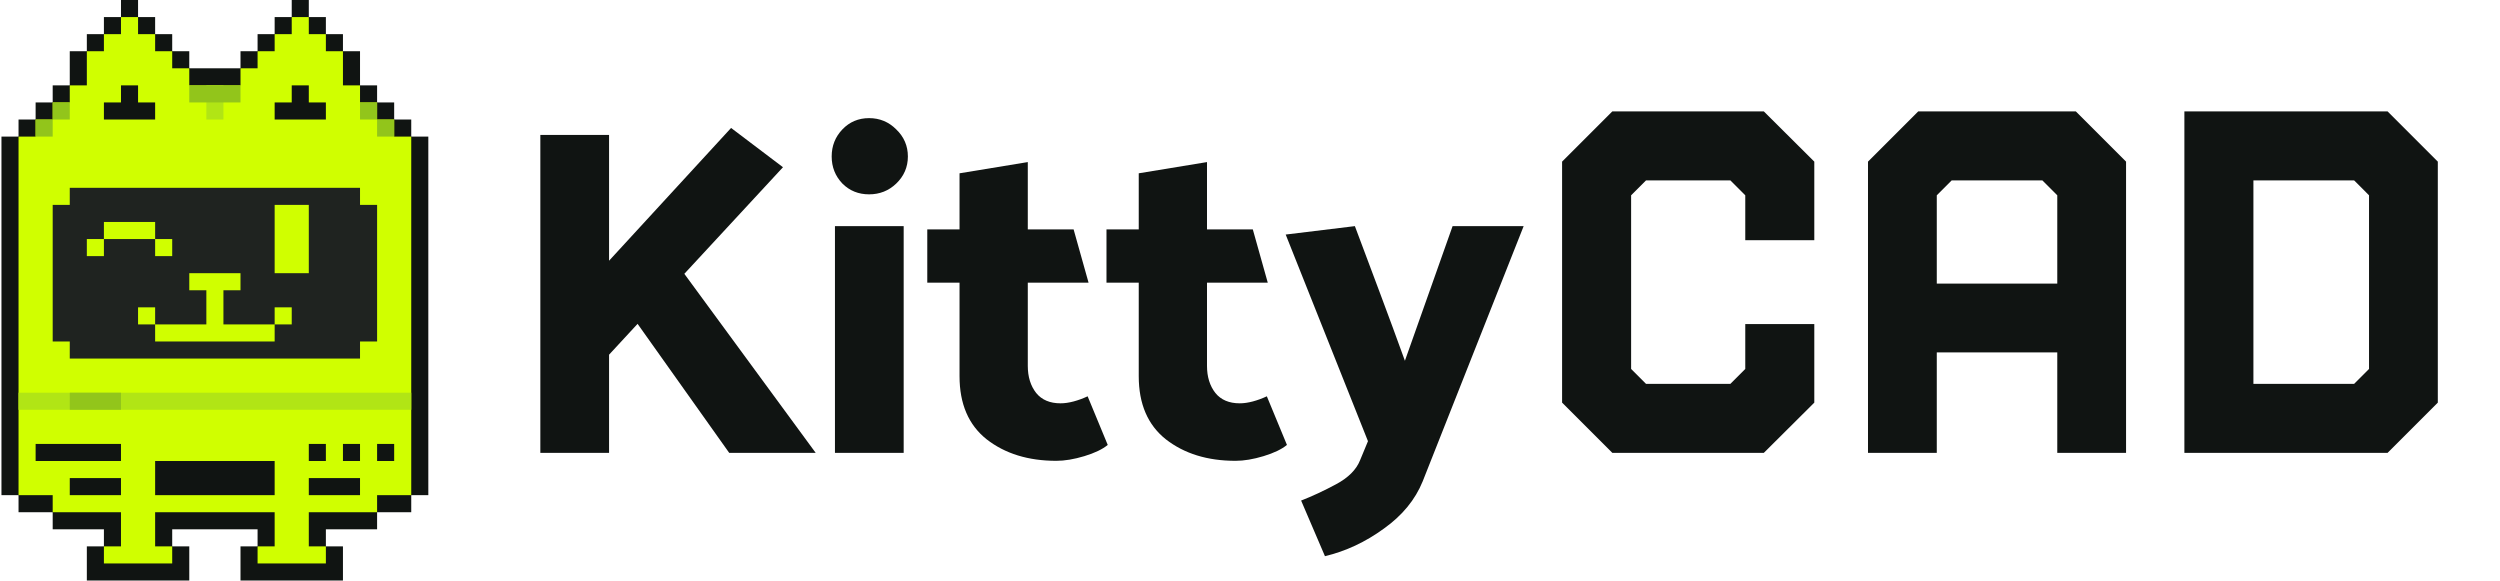
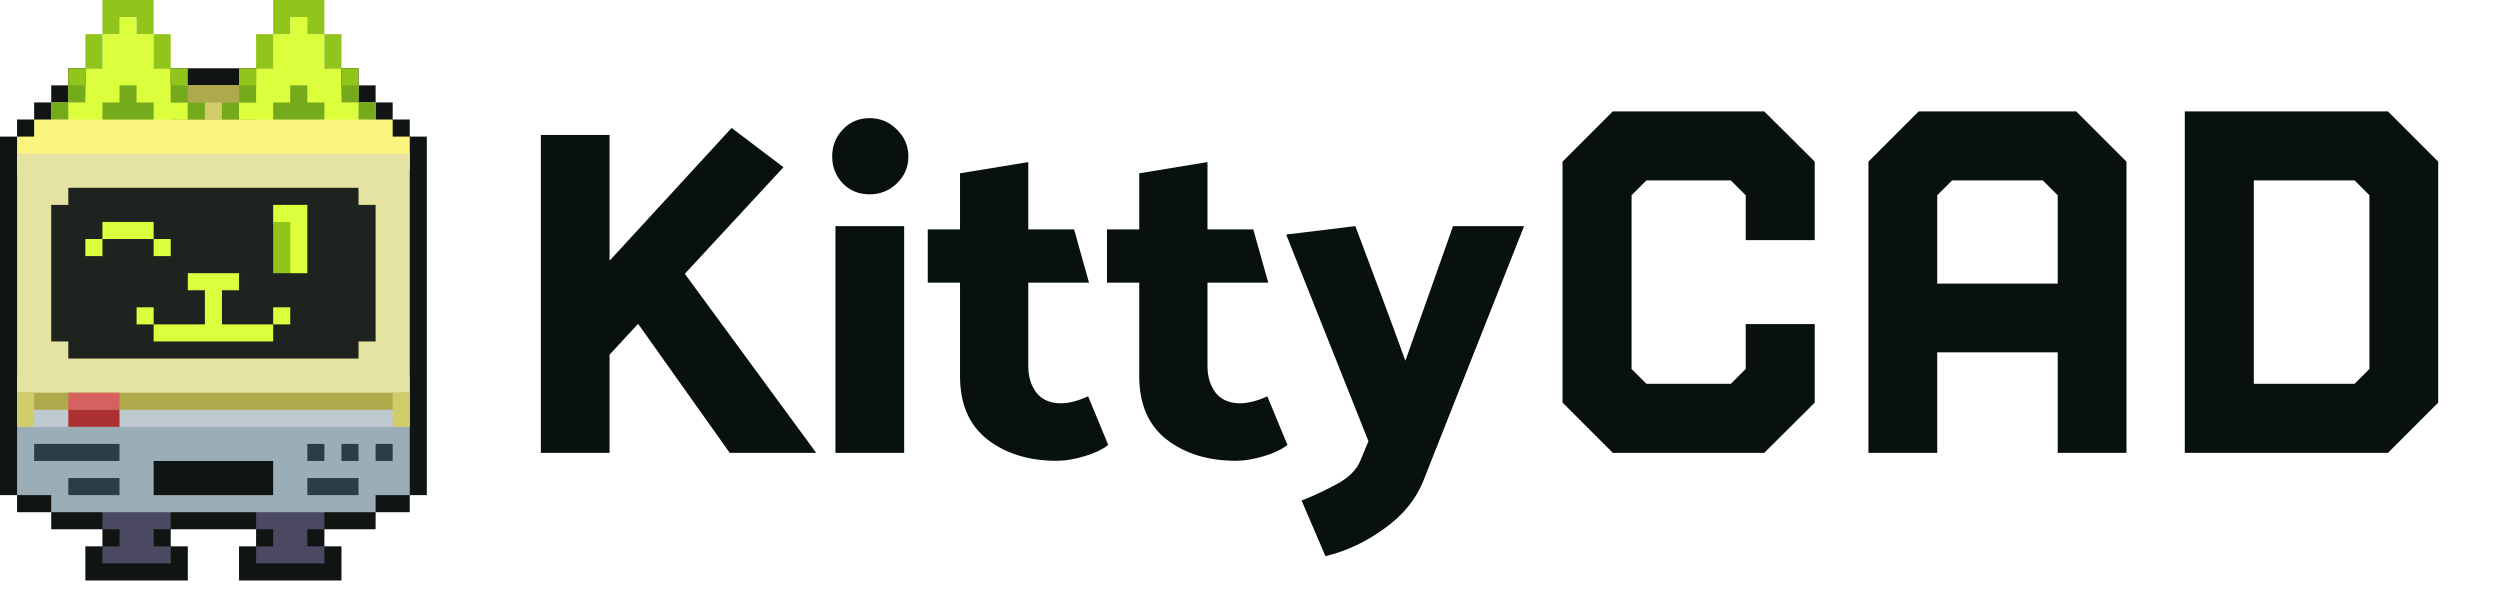
- <svg xmlns="http://www.w3.org/2000/svg" width="788" height="183" viewBox="0 0 788 183" fill="none">
-   <path d="M16.608 166.835V161.454H5.844V156.072H0.462V43.054H5.844V37.672H11.226V32.291H16.608V26.909H21.989V16.145H27.371V10.764H32.753V5.382H38.135V0H43.516V5.382H48.898V10.764H54.28V16.145H59.662V21.527H75.807V16.145H81.189V10.764H86.571V5.382H91.953V0H97.334V5.382H102.716V10.764H108.098V16.145H113.48V26.909H118.861V32.291H124.243V37.672H129.625V43.054H135.007V156.072H129.625V161.454H118.861V166.835H102.716V172.217H108.098V182.981H75.807V172.217H81.189V166.835H54.28V172.217H59.662V182.981H27.371V172.217H32.753V166.835H16.608Z" fill="#101412" />
-   <path fill-rule="evenodd" clip-rule="evenodd" d="M21.989 26.91L21.989 26.91V32.292H16.608V37.674H11.226V43.056H5.844V48.436V53.819V123.781V129.163V129.164V134.545V156.073H16.608V161.455H38.135V166.836V172.217H32.753V177.599H54.28V172.217H48.898V166.836V161.455H86.571V166.836V172.217H81.189V177.599H102.716V172.217H97.334V166.836V161.455H118.861V156.073H129.625V134.545V129.164V129.163V123.781V53.819V48.436V43.056H124.243V37.674H118.861V32.292H113.48V26.91V26.91H108.098V16.146H102.716V10.764H97.334V5.382H91.953V10.764H86.571V16.146H81.189V21.528H75.807V26.91H59.662V21.528H54.28V16.146H48.898V10.764H43.516V5.382H38.135V10.764H32.753V16.146H27.371V26.91H21.989ZM11.226 129.164H124.243V129.163H11.226V129.164ZM11.226 139.927V145.309H38.135V139.927H11.226ZM21.989 150.691V156.072H38.135V150.691H21.989ZM97.334 145.309V139.927H102.716V145.309H97.334ZM108.098 139.927V145.309H113.48V139.927H108.098ZM118.861 145.309V139.927H124.243V145.309H118.861ZM97.334 150.691V156.072H113.48V150.691H97.334ZM48.898 145.309H86.571V156.073H48.898V145.309Z" fill="#D0FF00" />
-   <path d="M5.844 129.163V123.781H129.625V129.163H5.844Z" fill="#B1E515" />
-   <path d="M21.989 64.581V59.2H113.48V64.581H118.861V107.636H113.48V113.017H21.989V107.636H16.608V64.581H21.989Z" fill="#1F2320" />
-   <path d="M86.571 86.109V64.582H97.334V86.109H86.571Z" fill="#D0FF00" />
-   <path d="M59.662 86.109H75.807V91.491H70.425V102.255H86.571V96.873H91.953V102.255H86.571V107.636H48.898V102.255H43.516V96.873H48.898V102.255H65.043V91.491H59.662V86.109Z" fill="#D0FF00" />
-   <path d="M48.898 80.727V75.346H32.753V80.727H27.371V75.346H32.753V69.964H48.898V75.346H54.28V80.727H48.898Z" fill="#D0FF00" />
-   <path d="M118.861 43.053V37.672H124.243V43.053H118.861Z" fill="#92C51B" />
-   <path d="M16.608 43.053V37.672H11.226V43.053H16.608Z" fill="#92C51B" />
-   <path d="M113.48 37.673V32.291H118.861V37.673H113.48Z" fill="#92C51B" />
-   <path d="M21.989 37.673V32.291H16.608V37.673H21.989Z" fill="#92C51B" />
-   <rect x="65.043" y="26.909" width="5.382" height="10.764" fill="#B1E515" />
-   <path d="M86.571 37.672V32.291H91.953V26.909H97.334V32.291H102.716V37.672H86.571Z" fill="#101412" />
-   <path d="M38.135 32.291V26.909H43.516V32.291H48.898V37.672H32.753V32.291H38.135Z" fill="#101412" />
-   <path d="M21.989 129.163V123.781H38.135V129.163H21.989Z" fill="#92C51B" />
-   <rect x="59.662" y="26.909" width="16.145" height="5.382" fill="#92C51B" />
-   <path d="M191.977 42.541V82.181L230.437 40.331L246.794 52.709L215.701 86.307L257.109 142.745H229.848L200.966 102.074L191.977 111.8V142.745H170.315V42.541H191.977Z" fill="#101412" />
-   <path d="M286.165 49.32C286.165 52.66 284.937 55.509 282.481 57.867C280.124 60.126 277.275 61.256 273.935 61.256C270.594 61.256 267.795 60.126 265.535 57.867C263.276 55.509 262.146 52.66 262.146 49.32C262.146 45.98 263.276 43.131 265.535 40.773C267.795 38.415 270.594 37.236 273.935 37.236C277.275 37.236 280.124 38.415 282.481 40.773C284.937 43.131 286.165 45.98 286.165 49.32ZM284.839 71.276V142.745H263.177V71.276H284.839Z" fill="#101412" />
-   <path d="M332.949 145.25C324.108 145.25 316.789 142.991 310.993 138.472C305.295 133.953 302.446 127.322 302.446 118.578V89.107H292.278V72.308H302.446V54.625L323.96 51.088V72.308H338.402L343.117 89.107H323.96V115.336C323.96 118.775 324.845 121.624 326.613 123.883C328.381 126.044 330.935 127.125 334.276 127.125C335.553 127.125 336.928 126.929 338.402 126.536C339.875 126.143 341.349 125.602 342.822 124.915L349.159 140.24C347.489 141.615 345.033 142.794 341.791 143.777C338.549 144.759 335.602 145.25 332.949 145.25Z" fill="#101412" />
-   <path d="M389.435 145.25C380.593 145.25 373.274 142.991 367.478 138.472C361.781 133.953 358.932 127.322 358.932 118.578V89.107H348.764V72.308H358.932V54.625L380.446 51.088V72.308H394.887L399.602 89.107H380.446V115.336C380.446 118.775 381.33 121.624 383.098 123.883C384.867 126.044 387.421 127.125 390.761 127.125C392.038 127.125 393.413 126.929 394.887 126.536C396.361 126.143 397.834 125.602 399.308 124.915L405.644 140.24C403.974 141.615 401.518 142.794 398.276 143.777C395.034 144.759 392.087 145.25 389.435 145.25Z" fill="#101412" />
-   <path d="M428.679 145.103L431.184 139.061L405.249 73.929L427.058 71.276C429.711 78.35 432.363 85.423 435.016 92.496C437.668 99.569 440.272 106.642 442.826 113.715L457.856 71.276H480.255L448.425 151.734C446.068 157.53 441.991 162.491 436.195 166.617C430.398 170.841 424.209 173.739 417.627 175.311L410.112 157.776C413.649 156.4 417.333 154.681 421.164 152.618C424.995 150.555 427.5 148.05 428.679 145.103Z" fill="#101412" />
-   <path d="M508.208 142.745L492.371 126.907V50.947L508.208 35.109H555.953L571.867 50.947V75.703H550.109V61.557L545.42 56.867H518.818L514.128 61.557V116.297L518.818 120.987H545.42L550.109 116.297V102.151H571.867V126.907L555.953 142.745H508.208Z" fill="#101412" />
-   <path d="M588.792 142.745V50.947L604.63 35.109H654.296L670.134 50.947V142.745H648.453V111.069H610.473V142.745H588.792ZM610.473 89.388H648.453V61.557L643.763 56.867H615.163L610.473 61.557V89.388Z" fill="#101412" />
-   <path d="M688.517 142.745V35.109H752.561L768.399 50.947V126.907L752.561 142.745H688.517ZM710.275 120.987H742.028L746.718 116.297V61.557L742.028 56.867H710.275V120.987Z" fill="#101412" />
+ <svg xmlns="http://www.w3.org/2000/svg" width="123" height="29" viewBox="0 0 123 29" fill="none">
+   <path d="M2.52 26.04V25.2H0.84V24.36H0V6.72H0.84V5.88H1.68V5.04H2.52V4.2H3.36V3.36H17.64V4.2H18.48V5.04H19.32V5.88H20.16V6.72H21V24.36H20.16V25.2H18.48V26.04H15.96V26.88H16.8V28.56H11.76V26.88H12.6V26.04H8.4V26.88H9.24V28.56H4.2V26.88H5.04V26.04H2.52Z" fill="#101412" />
+   <path d="M5.04 26.04V24.78H8.4V26.04H7.56V26.88H8.4V27.72H5.04V26.88H5.88V26.04H5.04Z" fill="#4B4862" />
+   <path d="M12.6 26.04V24.78H15.96V26.04H15.12V26.88H15.96V27.72H12.6V26.88H13.44V26.04H12.6Z" fill="#4B4862" />
+   <path fill-rule="evenodd" clip-rule="evenodd" d="M0.84 20.58V24.36H2.52V25.2H18.48V24.36H20.16V20.58H0.84ZM7.56 24.36V22.68H13.44V24.36H7.56Z" fill="#9BADB7" />
+   <path d="M0.84 21V19.32H20.16V21H0.84Z" fill="#BECAD0" />
+   <path d="M1.68 22.68V21.84H5.88V22.68H1.68Z" fill="#2B3E48" />
+   <path d="M3.36 24.36V23.52H5.88V24.36H3.36Z" fill="#2B3E48" />
+   <path d="M15.12 22.68V21.84H15.96V22.68H15.12Z" fill="#2B3E48" />
+   <path d="M16.8 22.68V21.84H17.64V22.68H16.8Z" fill="#2B3E48" />
+   <path d="M18.48 22.68V21.84H19.32V22.68H18.48Z" fill="#2B3E48" />
+   <path d="M15.12 24.36V23.52H17.64V24.36H15.12Z" fill="#2B3E48" />
+   <path d="M18.48 5.88V5.04H17.64V4.2H3.36V5.04H2.52V5.88H1.68V6.72H0.84V8.4H20.16V6.72H19.32V5.88H18.48Z" fill="#FBF580" />
+   <path d="M0.84 20.16V18.48H20.16V20.16H0.84Z" fill="#AEAA4C" />
+   <path d="M20.16 7.56H0.84V19.32H20.16V7.56Z" fill="#E5E3A1" />
+   <path d="M3.36 10.08V9.24H17.64V10.08H18.48V16.8H17.64V17.64H3.36V16.8H2.52V10.08H3.36Z" fill="#1F2320" />
+   <rect x="8.4" y="4.2" width="4.2" height="1.68" fill="#AEAA4C" />
+   <path d="M13.44 10.92V10.08H15.12V13.44H14.28L13.44 10.92Z" fill="#DBFF3C" />
+   <path d="M9.24 13.44H11.76V14.28H10.92V15.96H13.44V15.12H14.28V15.96H13.44V16.8H7.56V15.96H6.72V15.12H7.56V15.96H10.08V14.28H9.24V13.44Z" fill="#DBFF3C" />
+   <path d="M7.56 12.6V11.76H5.04V12.6H4.2V11.76H5.04V10.92H7.56V11.76H8.4V12.6H7.56Z" fill="#DBFF3C" />
+   <path d="M3.36 5.88V5.04H4.2V3.36H5.04V1.68H5.88V0.84H6.72V1.68H7.56V3.36H8.4V5.04H9.24V5.88H3.36Z" fill="#DBFF3C" />
+   <path d="M17.64 5.04V5.88H11.76V5.04H12.6V3.36H13.44V1.68H14.28V0.84H15.12V1.68H15.96V3.36H16.8V5.04H17.64Z" fill="#DBFF3C" />
+   <path d="M13.44 1.68V0H15.96V1.68H16.8V3.36H17.64V4.62H16.8V3.36H15.96V1.68H15.12V0.84H14.28V1.68H13.44V3.36H12.6V4.62H11.76V3.36H12.6V1.68H13.44Z" fill="#92C51B" />
+   <path d="M5.04 1.68V0H7.56V1.68H8.4V3.36H9.24V4.62H8.4V3.36H7.56V1.68H6.72V0.84H5.88V1.68H5.04V3.36H4.2V4.62H3.36V3.36H4.2V1.68H5.04Z" fill="#92C51B" />
+   <rect x="9.24" y="5.04" width="2.52" height="0.84" fill="#D0CC6A" />
+   <path d="M13.44 5.88V5.04H14.28V4.2H15.12V5.04H15.96V5.88H13.44Z" fill="#76AA1D" />
+   <path d="M5.88 5.04V4.2H6.72V5.04H7.56V5.88H5.04V5.04H5.88Z" fill="#76AA1D" />
+   <path d="M17.64 5.88V5.04H16.8V4.2H17.64V5.04H18.48V5.88H17.64Z" fill="#76AA1D" />
+   <path d="M3.36 5.04V5.88H2.52V5.04H3.36V4.2H4.2V5.04H3.36Z" fill="#76AA1D" />
+   <path d="M8.4 4.2H9.24V5.04H10.08V5.88H9.24V5.04H8.4V4.2Z" fill="#76AA1D" />
+   <path d="M11.76 4.2H12.6V5.04H11.76V5.88H10.92V5.04H11.76V4.2Z" fill="#76AA1D" />
+   <path d="M14.28 10.92H13.44V13.44H14.28V10.92Z" fill="#92C51B" />
+   <path d="M1.68 21V19.32H0.84V21H1.68Z" fill="#D0CC6A" />
+   <path d="M19.32 21V19.32H20.16V21H19.32Z" fill="#D0CC6A" />
+   <path d="M3.36 20.16V19.32H5.88V20.16H3.36Z" fill="#D56161" />
+   <path d="M3.36 21V20.16H5.88V21H3.36Z" fill="#AC3232" />
+   <path d="M29.991 6.64V12.827L35.994 6.295L38.547 8.227L33.694 13.471L40.157 22.28H35.902L31.394 15.932L29.991 17.45V22.28H26.61V6.64H29.991Z" fill="#08110D" />
+   <path d="M44.692 7.698C44.692 8.219 44.501 8.664 44.117 9.032C43.749 9.385 43.304 9.561 42.783 9.561C42.262 9.561 41.825 9.385 41.472 9.032C41.12 8.664 40.943 8.219 40.943 7.698C40.943 7.177 41.12 6.732 41.472 6.364C41.825 5.996 42.262 5.812 42.783 5.812C43.304 5.812 43.749 5.996 44.117 6.364C44.501 6.732 44.692 7.177 44.692 7.698ZM44.485 11.125V22.28H41.104V11.125H44.485Z" fill="#08110D" />
+   <path d="M51.994 22.671C50.614 22.671 49.472 22.318 48.567 21.613C47.678 20.908 47.233 19.873 47.233 18.508V13.908H45.646V11.286H47.233V8.526L50.591 7.974V11.286H52.845L53.581 13.908H50.591V18.002C50.591 18.539 50.729 18.983 51.005 19.336C51.281 19.673 51.68 19.842 52.201 19.842C52.401 19.842 52.615 19.811 52.845 19.75C53.075 19.689 53.305 19.604 53.535 19.497L54.524 21.889C54.264 22.104 53.88 22.288 53.374 22.441C52.868 22.594 52.408 22.671 51.994 22.671Z" fill="#08110D" />
+   <path d="M60.811 22.671C59.431 22.671 58.288 22.318 57.384 21.613C56.494 20.908 56.05 19.873 56.05 18.508V13.908H54.463V11.286H56.05V8.526L59.408 7.974V11.286H61.662L62.398 13.908H59.408V18.002C59.408 18.539 59.546 18.983 59.822 19.336C60.098 19.673 60.496 19.842 61.018 19.842C61.217 19.842 61.432 19.811 61.662 19.75C61.892 19.689 62.122 19.604 62.352 19.497L63.341 21.889C63.08 22.104 62.697 22.288 62.191 22.441C61.685 22.594 61.225 22.671 60.811 22.671Z" fill="#08110D" />
+   <path d="M66.936 22.648L67.327 21.705L63.279 11.539L66.683 11.125C67.097 12.229 67.511 13.333 67.925 14.437C68.339 15.541 68.745 16.645 69.144 17.749L71.49 11.125H74.986L70.018 23.683C69.65 24.588 69.014 25.362 68.109 26.006C67.204 26.665 66.238 27.118 65.211 27.363L64.038 24.626C64.59 24.411 65.165 24.143 65.763 23.821C66.361 23.499 66.752 23.108 66.936 22.648Z" fill="#08110D" />
+   <path d="M79.349 22.28L76.877 19.808V7.952L79.349 5.48H86.801L89.285 7.952V11.816H85.889V9.608L85.157 8.876H81.005L80.273 9.608V18.152L81.005 18.884H85.157L85.889 18.152V15.944H89.285V19.808L86.801 22.28H79.349Z" fill="#08110D" />
+   <path d="M91.927 22.28V7.952L94.399 5.48H102.151L104.623 7.952V22.28H101.239V17.336H95.311V22.28H91.927ZM95.311 13.952H101.239V9.608L100.507 8.876H96.043L95.311 9.608V13.952Z" fill="#08110D" />
+   <path d="M107.492 22.28V5.48H117.488L119.96 7.952V19.808L117.488 22.28H107.492ZM110.888 18.884H115.844L116.576 18.152V9.608L115.844 8.876H110.888V18.884Z" fill="#08110D" />
</svg>
